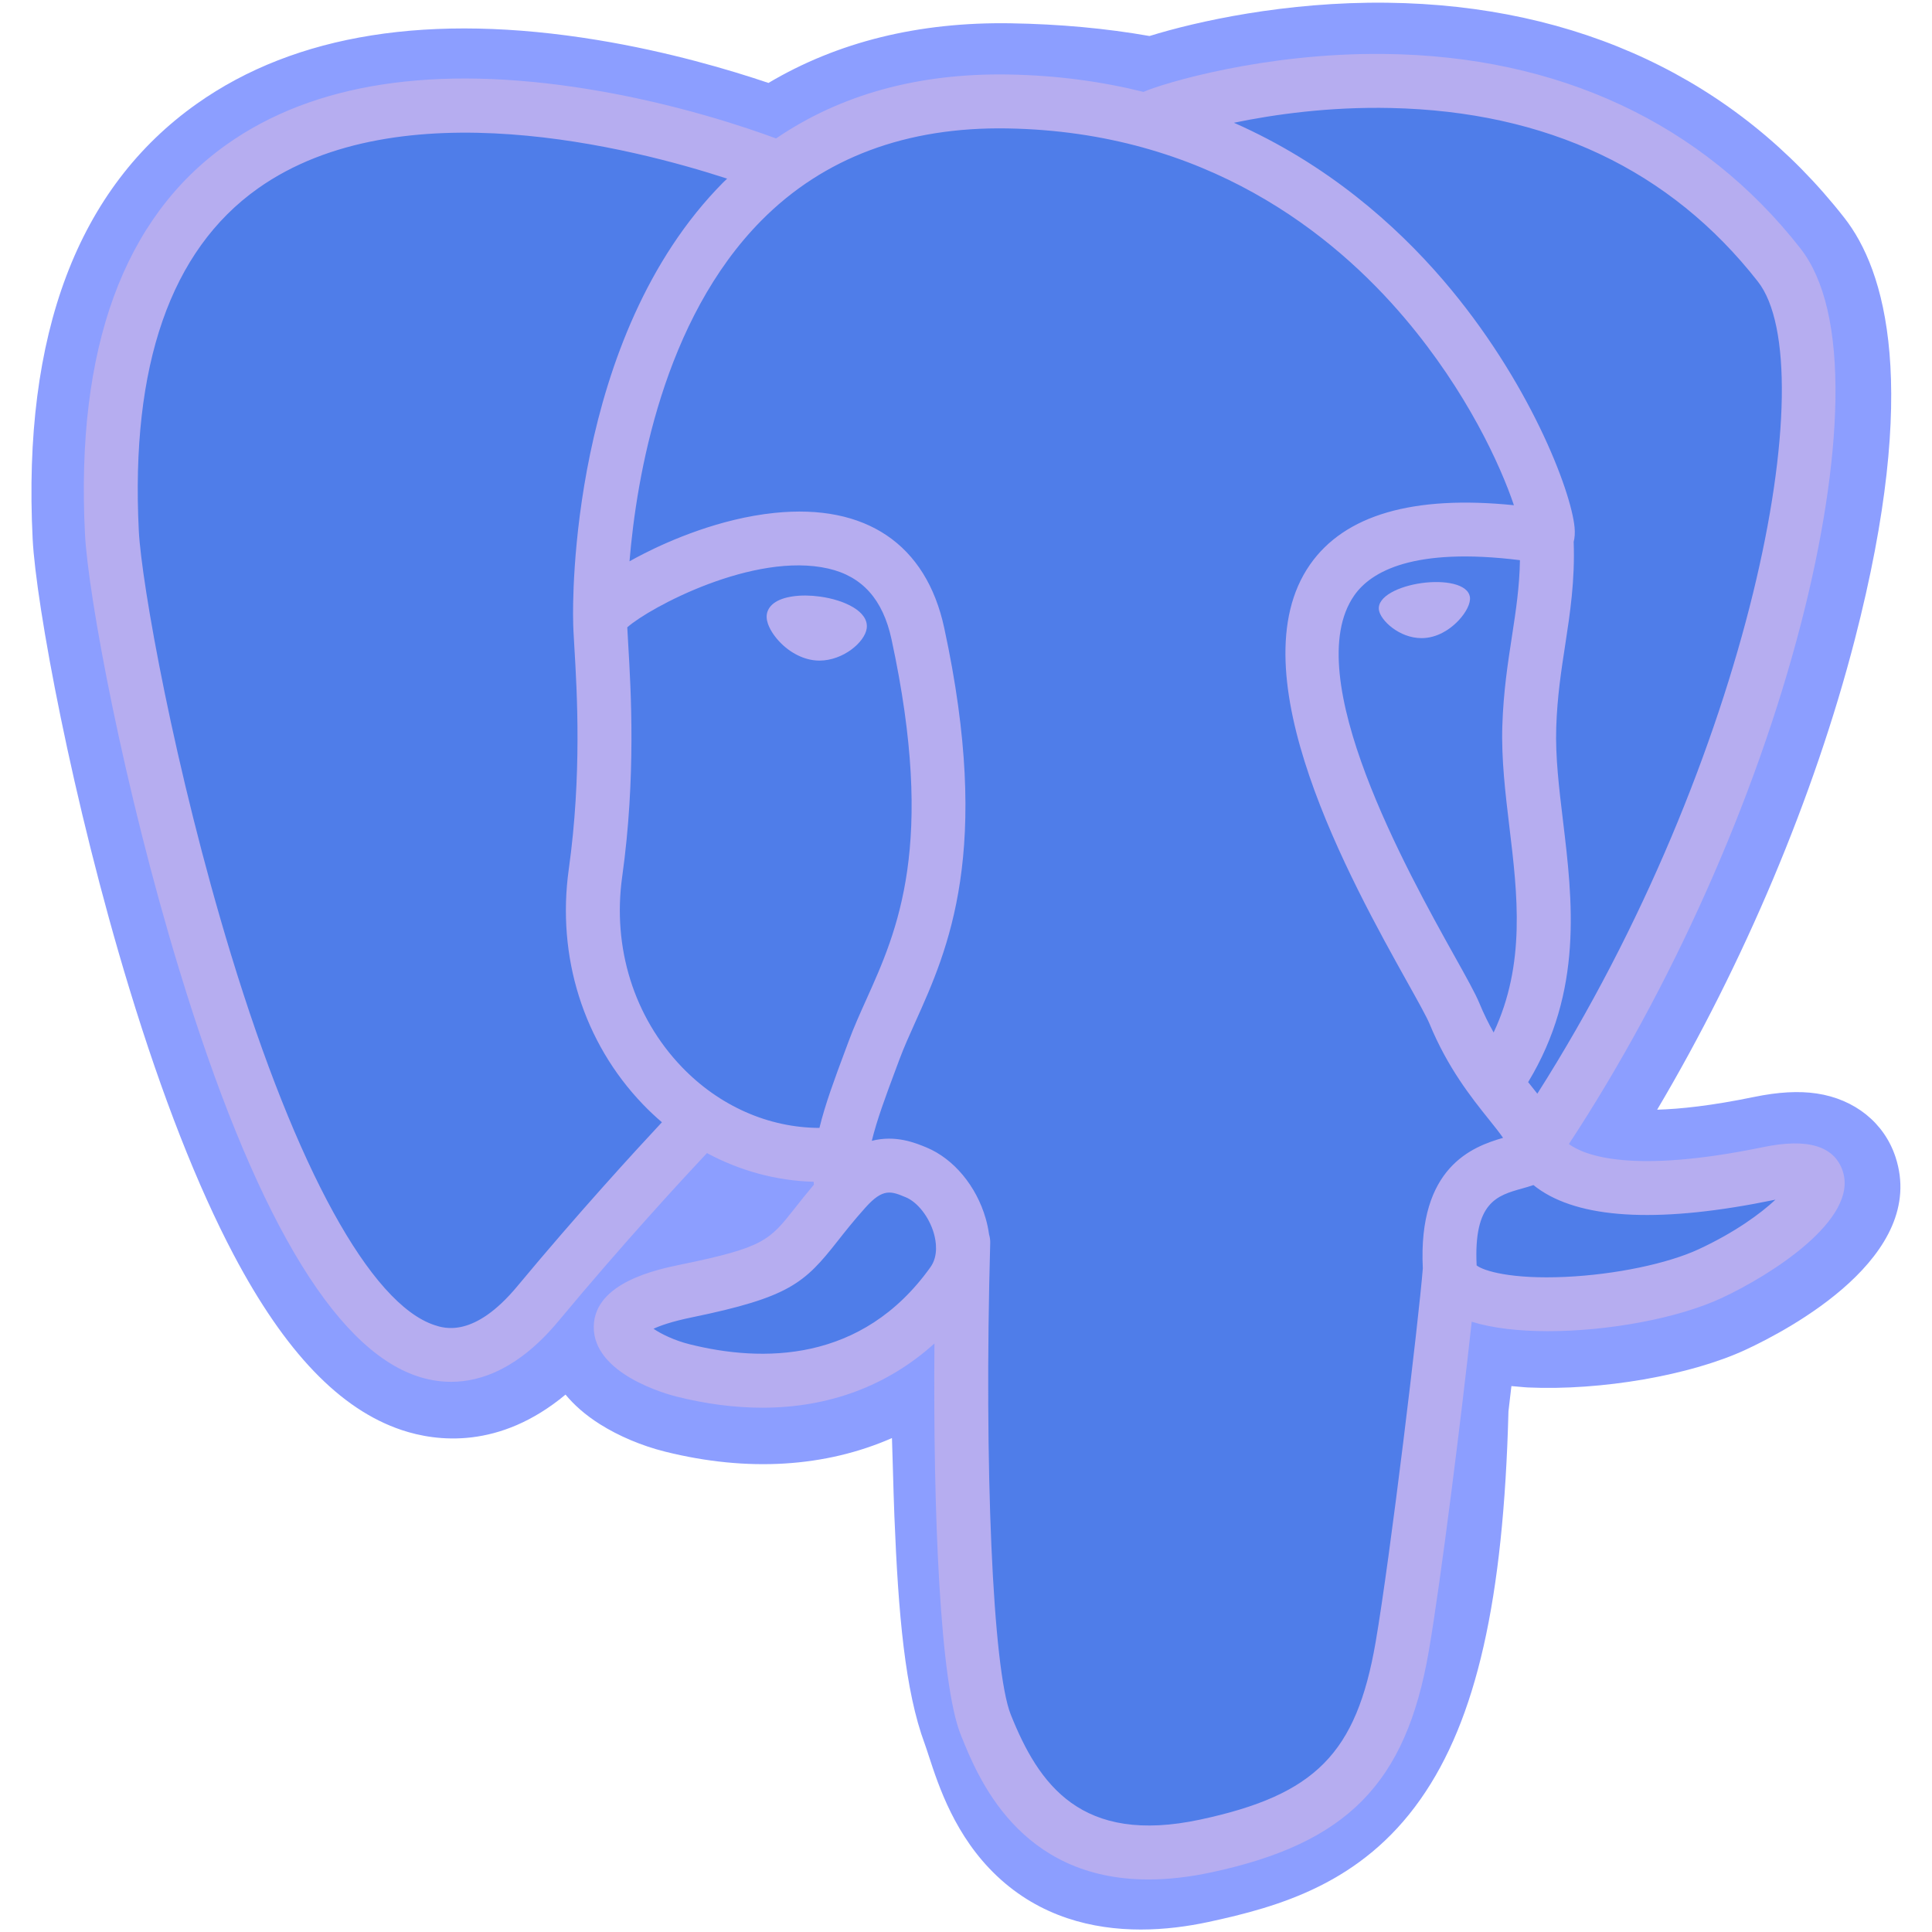
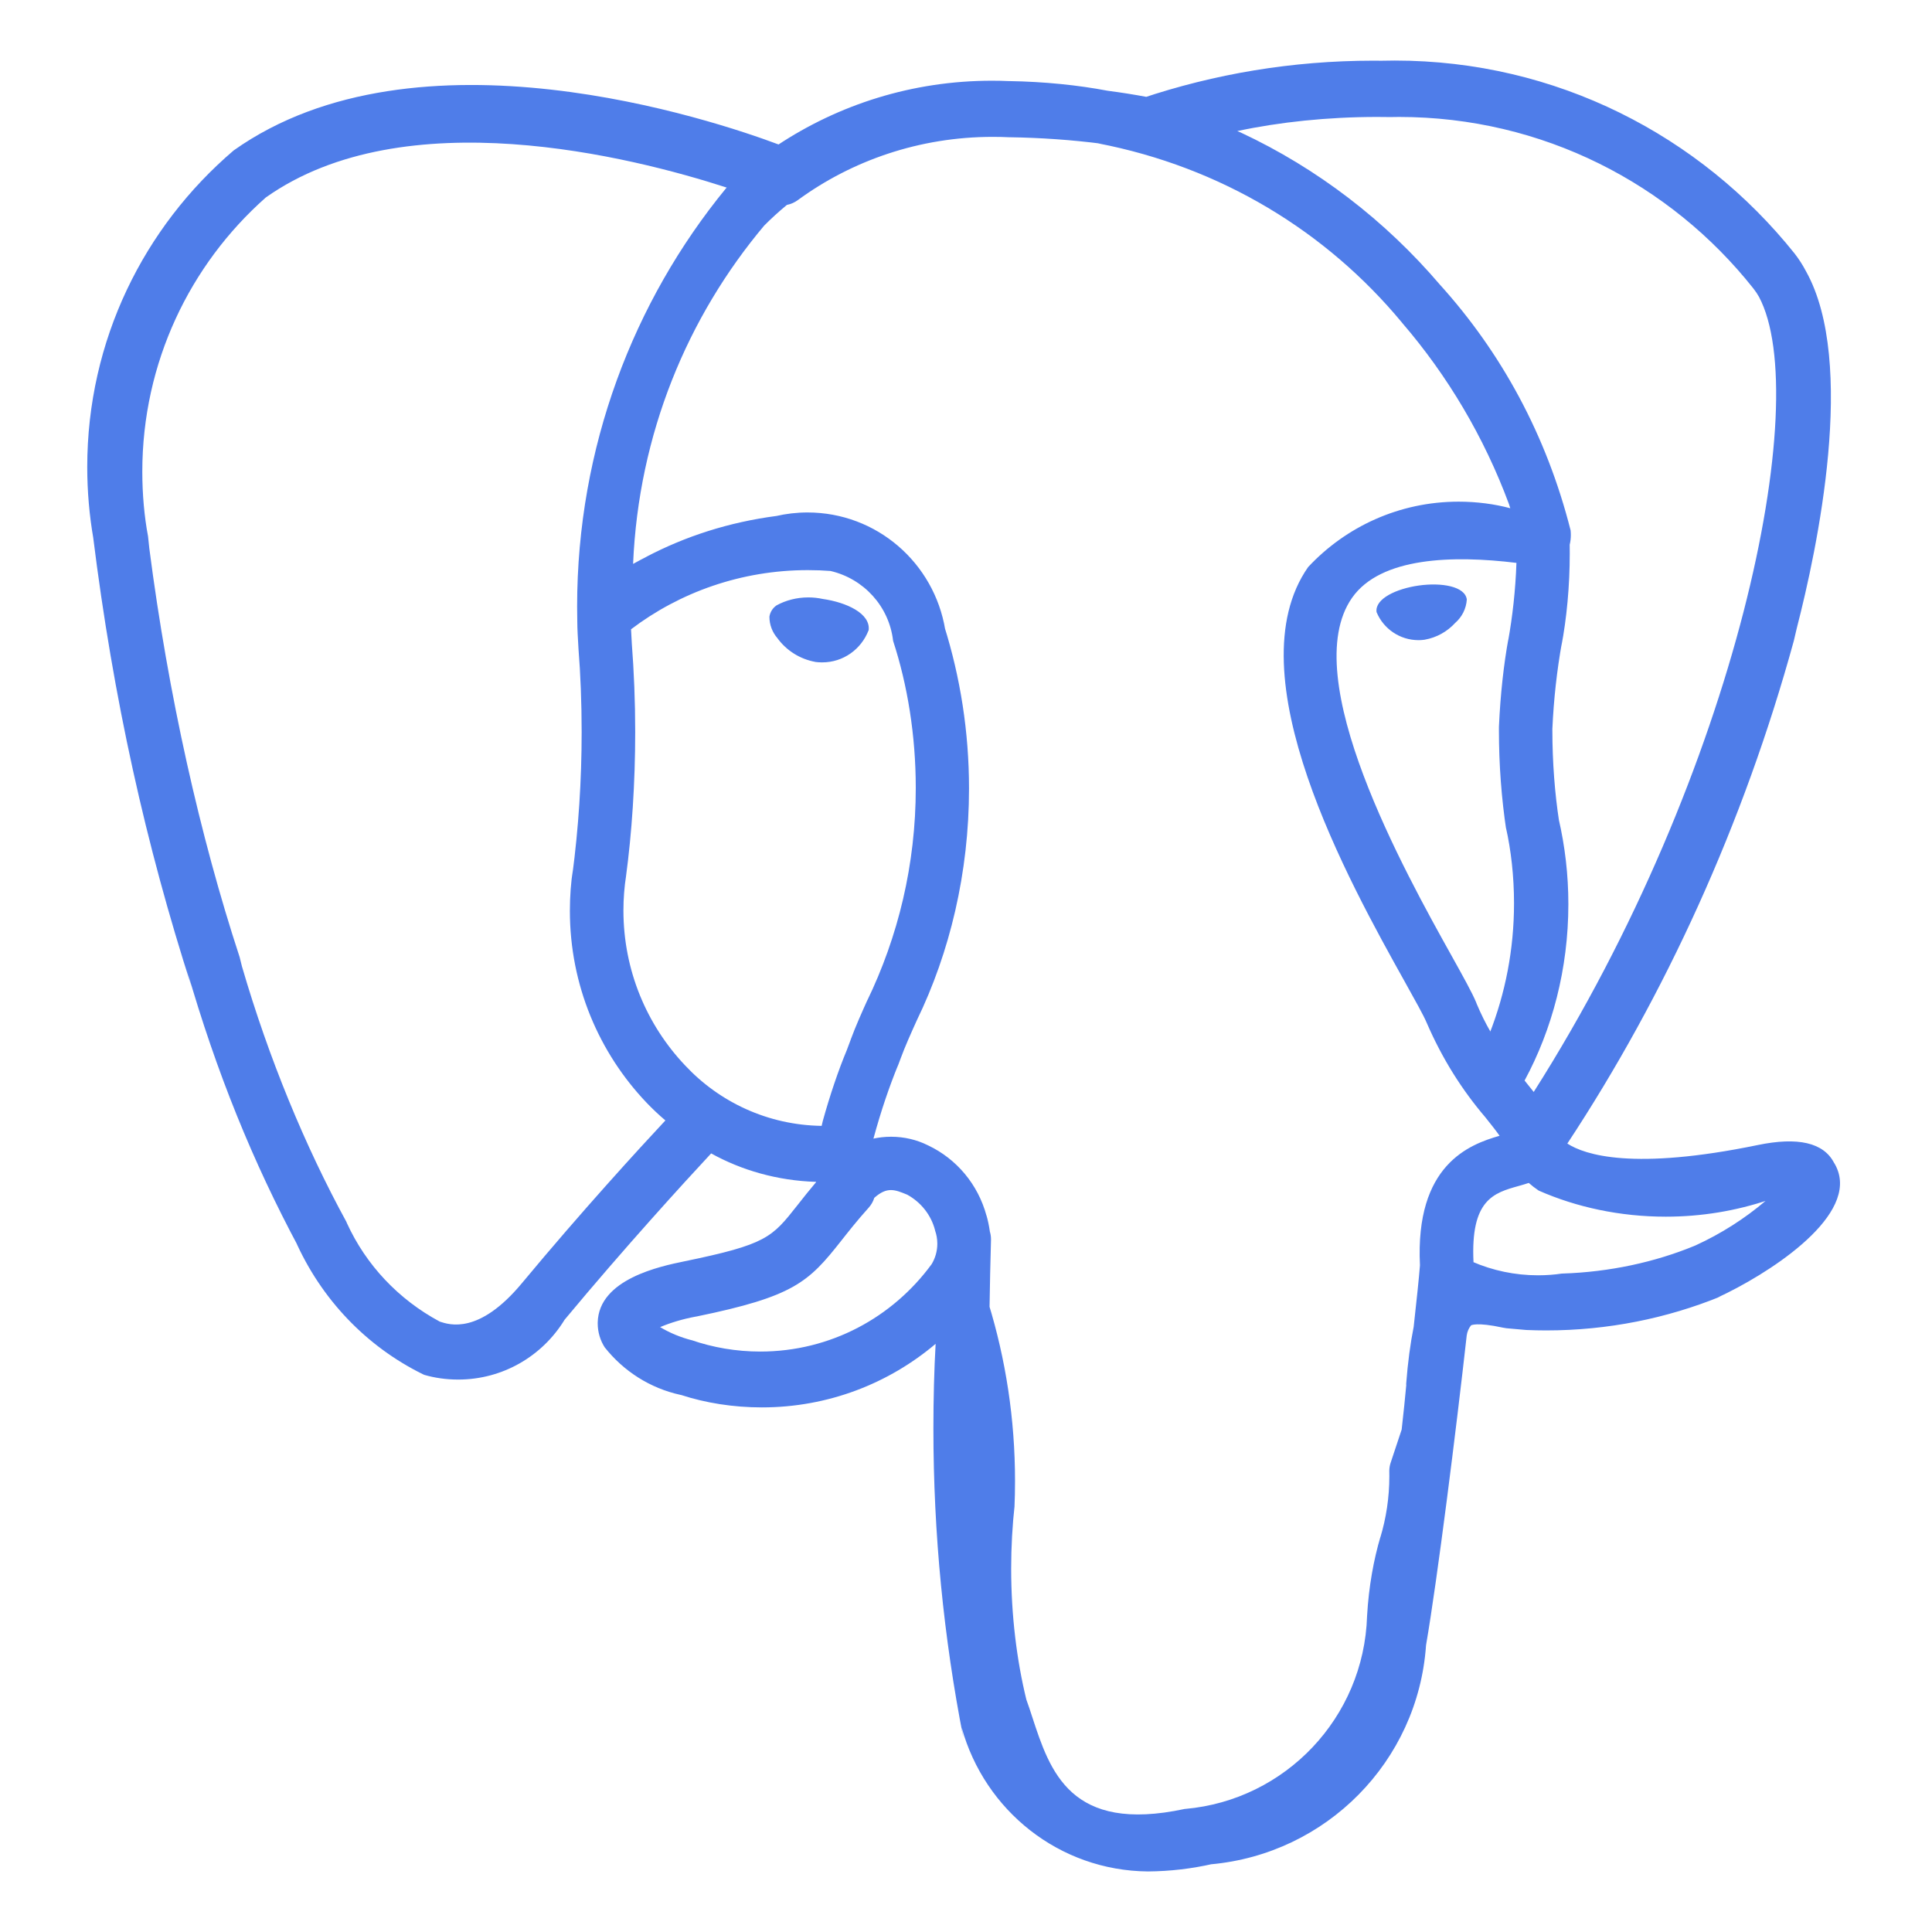
- <svg xmlns="http://www.w3.org/2000/svg" width="800px" height="800px" viewBox="-4 0 264 264" version="1.1" preserveAspectRatio="xMidYMid" fill="#000000">
+ <svg xmlns="http://www.w3.org/2000/svg" fill="#4f7de9" width="800px" height="800px" viewBox="0 0 32 32" version="1.1">
  <g id="SVGRepo_bgCarrier" stroke-width="0" />
  <g id="SVGRepo_tracerCarrier" stroke-linecap="round" stroke-linejoin="round" />
  <g id="SVGRepo_iconCarrier">
-     <g>
-       <path d="M255.008,158.086 C253.473,153.437 249.452,150.199 244.252,149.422 C241.8,149.056 238.992,149.212 235.669,149.897 C229.877,151.092 225.58,151.547 222.444,151.635 C234.281,131.65 243.906,108.86 249.447,87.407 C258.406,52.718 253.619,36.915 248.024,29.767 C233.217,10.848 211.614,0.683 185.552,0.372 C171.649,0.202 159.444,2.947 153.077,4.921 C147.149,3.875 140.775,3.291 134.086,3.183 C121.55,2.983 110.473,5.716 101.008,11.333 C95.767,9.561 87.358,7.063 77.646,5.469 C54.804,1.719 36.394,4.641 22.928,14.154 C6.622,25.672 -0.937,45.684 0.461,73.634 C0.905,82.508 5.869,109.508 13.685,135.114 C18.177,149.832 22.967,162.054 27.922,171.444 C34.949,184.759 42.468,192.6 50.909,195.416 C55.64,196.992 64.236,198.096 73.277,190.567 C74.423,191.954 75.952,193.333 77.981,194.614 C80.558,196.239 83.709,197.567 86.856,198.354 C98.197,201.189 108.82,200.48 117.883,196.506 C117.939,198.118 117.982,199.658 118.018,200.988 C118.079,203.145 118.138,205.26 118.217,207.238 C118.754,220.612 119.664,231.011 122.36,238.287 C122.508,238.688 122.707,239.297 122.917,239.944 C124.262,244.062 126.511,250.956 132.233,256.355 C138.158,261.948 145.325,263.663 151.889,263.663 C155.181,263.663 158.322,263.231 161.077,262.641 C170.897,260.536 182.05,257.33 190.118,245.842 C197.746,234.982 201.454,218.625 202.125,192.851 C202.212,192.123 202.292,191.427 202.369,190.764 C202.422,190.316 202.475,189.859 202.529,189.402 L204.326,189.56 L204.789,189.591 C214.791,190.047 227.021,187.926 234.532,184.437 C240.467,181.683 259.486,171.642 255.008,158.086" fill=" #8c9eff"> </path>
-       <path d="M237.906,160.722 C208.166,166.857 206.121,156.788 206.121,156.788 C237.522,110.195 250.648,51.052 239.32,36.577 C208.417,-2.908 154.922,15.766 154.029,16.25 L153.742,16.302 C147.866,15.082 141.291,14.356 133.9,14.235 C120.444,14.014 110.236,17.763 102.49,23.637 C102.49,23.637 7.06,-15.677 11.499,73.081 C12.443,91.963 38.563,215.954 69.717,178.503 C81.104,164.808 92.106,153.229 92.106,153.229 C97.571,156.859 104.113,158.711 110.971,158.046 L111.504,157.594 C111.338,159.294 111.414,160.957 111.717,162.926 C103.691,171.893 106.05,173.467 90.006,176.77 C73.771,180.116 83.308,186.072 89.535,187.629 C97.084,189.517 114.548,192.191 126.348,175.672 L125.878,177.557 C129.022,180.076 131.23,193.94 130.86,206.509 C130.49,219.077 130.243,227.706 132.721,234.446 C135.199,241.186 137.668,256.351 158.76,251.832 C176.383,248.055 185.516,238.268 186.787,221.943 C187.688,210.336 189.729,212.052 189.857,201.675 L191.494,196.763 C193.381,181.03 191.794,175.954 202.651,178.315 L205.29,178.547 C213.282,178.91 223.741,177.261 229.88,174.408 C243.098,168.274 250.938,158.031 237.904,160.722 L237.906,160.722" fill="#4f7de9"> </path>
-       <path d="M108.076,81.525 C105.397,81.152 102.969,81.497 101.741,82.427 C101.05,82.95 100.837,83.556 100.779,83.973 C100.625,85.078 101.4,86.3 101.875,86.93 C103.221,88.714 105.187,89.94 107.133,90.21 C107.415,90.249 107.696,90.268 107.975,90.268 C111.22,90.268 114.171,87.741 114.431,85.876 C114.756,83.54 111.365,81.983 108.076,81.525" fill="#b6adf0"> </path>
-       <path d="M196.86,81.599 L196.86,81.599 C196.604,79.768 193.346,79.246 190.254,79.676 C187.166,80.106 184.172,81.5 184.422,83.335 C184.623,84.762 187.199,87.198 190.249,87.198 C190.507,87.198 190.767,87.181 191.029,87.144 C193.065,86.862 194.559,85.569 195.268,84.824 C196.35,83.688 196.975,82.422 196.86,81.599" fill="#b6adf0"> </path>
-       <path d="M247.802,160.025 C246.668,156.596 243.018,155.493 236.954,156.745 C218.949,160.461 212.501,157.887 210.384,156.328 C224.379,135.007 235.892,109.236 242.103,85.191 C245.045,73.801 246.67,63.223 246.803,54.602 C246.95,45.138 245.338,38.184 242.014,33.936 C228.612,16.811 208.942,7.625 185.132,7.373 C168.763,7.189 154.933,11.378 152.252,12.556 C146.606,11.152 140.451,10.29 133.75,10.18 C121.462,9.981 110.84,12.923 102.046,18.919 C98.226,17.498 88.354,14.109 76.281,12.164 C55.409,8.803 38.823,11.35 26.987,19.735 C12.864,29.741 6.344,47.627 7.607,72.894 C8.032,81.396 12.876,107.548 20.52,132.593 C30.582,165.557 41.519,184.218 53.028,188.057 C54.375,188.506 55.929,188.82 57.641,188.82 C61.839,188.82 66.986,186.928 72.341,180.49 C81.236,169.789 89.541,160.822 92.602,157.564 C97.126,159.992 102.096,161.348 107.179,161.484 C107.188,161.617 107.202,161.75 107.214,161.882 C106.194,163.092 105.357,164.152 104.644,165.057 C101.122,169.528 100.389,170.459 89.052,172.793 C85.827,173.459 77.261,175.224 77.136,181.228 C77,187.788 87.261,190.543 88.43,190.835 C92.504,191.855 96.429,192.358 100.172,192.358 C109.275,192.357 117.286,189.366 123.688,183.577 C123.491,206.963 124.466,230.007 127.274,237.028 C129.573,242.776 135.192,256.823 152.938,256.822 C155.542,256.822 158.408,256.519 161.561,255.843 C180.082,251.872 188.125,243.687 191.236,225.64 C192.901,215.995 195.758,192.964 197.102,180.61 C199.938,181.495 203.589,181.9 207.536,181.899 C215.768,181.899 225.267,180.15 231.224,177.385 C237.916,174.277 249.992,166.651 247.802,160.025 L247.802,160.025 Z M203.696,76.545 C203.635,80.192 203.133,83.503 202.601,86.959 C202.028,90.676 201.436,94.519 201.287,99.184 C201.14,103.724 201.707,108.445 202.255,113.009 C203.363,122.228 204.5,131.721 200.099,141.087 C199.415,139.872 198.754,138.546 198.149,137.078 C197.602,135.752 196.414,133.622 194.77,130.674 C188.37,119.198 173.385,92.324 181.056,81.358 C183.341,78.094 189.14,74.738 203.696,76.545 L203.696,76.545 Z M186.052,14.758 C207.386,15.229 224.261,23.21 236.21,38.478 C245.374,50.189 235.283,103.476 206.07,149.447 C205.781,149.08 205.488,148.71 205.184,148.33 C205.063,148.178 204.939,148.024 204.814,147.868 C212.363,135.401 210.887,123.066 209.573,112.13 C209.033,107.642 208.524,103.403 208.653,99.421 C208.787,95.2 209.345,91.581 209.885,88.081 C210.548,83.768 211.223,79.305 211.037,74.044 C211.176,73.492 211.232,72.84 211.159,72.066 C210.684,67.021 204.924,51.922 193.184,38.255 C186.762,30.781 177.397,22.416 164.61,16.774 C170.11,15.634 177.631,14.571 186.052,14.758 L186.052,14.758 Z M66.674,175.778 C60.774,182.872 56.7,181.512 55.36,181.066 C46.629,178.154 36.5,159.702 27.569,130.442 C19.841,105.124 15.325,79.665 14.967,72.526 C13.839,49.948 19.312,34.213 31.235,25.757 C50.639,11.997 82.541,20.233 95.36,24.41 C95.176,24.592 94.984,24.762 94.802,24.947 C73.766,46.191 74.265,82.488 74.317,84.706 C74.315,85.562 74.387,86.774 74.485,88.441 C74.847,94.546 75.521,105.908 73.721,118.775 C72.049,130.732 75.735,142.435 83.832,150.884 C84.67,151.758 85.545,152.58 86.449,153.352 C82.845,157.212 75.012,165.748 66.674,175.778 L66.674,175.778 Z M89.153,145.785 C82.627,138.975 79.663,129.503 81.02,119.796 C82.92,106.203 82.219,94.365 81.842,88.005 C81.789,87.115 81.743,86.335 81.715,85.72 C84.788,82.995 99.029,75.365 109.184,77.692 C113.819,78.753 116.643,81.909 117.817,87.337 C123.893,115.44 118.621,127.153 114.385,136.566 C113.512,138.505 112.687,140.338 111.983,142.234 L111.437,143.7 C110.055,147.406 108.769,150.852 107.972,154.124 C101.034,154.103 94.285,151.14 89.153,145.785 L89.153,145.785 Z M90.218,183.685 C88.192,183.179 86.37,182.3 85.301,181.571 C86.194,181.15 87.783,180.579 90.539,180.012 C103.876,177.266 105.936,175.328 110.434,169.617 C111.465,168.308 112.634,166.823 114.253,165.015 C114.253,165.014 114.254,165.014 114.255,165.013 C116.666,162.313 117.769,162.771 119.769,163.601 C121.39,164.272 122.969,166.303 123.609,168.539 C123.912,169.595 124.252,171.6 123.139,173.159 C113.743,186.315 100.051,186.146 90.218,183.685 L90.218,183.685 Z M160.017,248.637 C143.701,252.133 137.924,243.808 134.117,234.291 C131.66,228.147 130.452,200.44 131.309,169.844 C131.32,169.437 131.262,169.043 131.15,168.674 C131.052,167.96 130.902,167.238 130.694,166.512 C129.42,162.06 126.315,158.336 122.59,156.792 C121.11,156.179 118.394,155.054 115.13,155.889 C115.826,153.021 117.033,149.782 118.342,146.275 L118.891,144.8 C119.509,143.137 120.285,141.414 121.105,139.59 C125.538,129.742 131.609,116.253 125.02,85.78 C122.552,74.366 114.31,68.792 101.816,70.087 C94.325,70.862 87.473,73.884 84.055,75.617 C83.32,75.989 82.648,76.349 82.02,76.699 C82.974,65.199 86.578,43.707 100.061,30.11 C108.549,21.549 119.854,17.321 133.628,17.549 C160.769,17.993 178.172,31.921 187.994,43.528 C196.458,53.529 201.041,63.604 202.87,69.037 C189.115,67.639 179.76,70.354 175.018,77.134 C164.701,91.882 180.662,120.506 188.333,134.263 C189.74,136.784 190.954,138.963 191.336,139.889 C193.834,145.943 197.068,149.985 199.429,152.935 C200.153,153.839 200.855,154.716 201.389,155.482 C197.223,156.683 189.74,159.458 190.422,173.329 C189.872,180.289 185.961,212.875 183.974,224.388 C181.351,239.598 175.754,245.263 160.017,248.637 L160.017,248.637 Z M228.121,170.701 C223.861,172.678 216.732,174.162 209.96,174.48 C202.479,174.83 198.672,173.642 197.776,172.911 C197.355,164.267 200.573,163.364 203.978,162.408 C204.513,162.257 205.035,162.111 205.539,161.935 C205.852,162.19 206.195,162.443 206.571,162.691 C212.583,166.659 223.306,167.087 238.445,163.962 C238.5,163.951 238.556,163.94 238.611,163.929 C236.569,165.838 233.075,168.4 228.121,170.701 L228.121,170.701 Z" fill="#b6adf0"> </path>
-     </g>
+     <path d="M24.295 9.929c-0.010 0.155-0.082 0.292-0.191 0.387l-0.001 0.001c-0.131 0.143-0.306 0.243-0.504 0.278l-0.005 0.001c-0.028 0.004-0.061 0.007-0.094 0.007h-0c-0.001 0-0.003 0-0.004 0-0.312 0-0.58-0.189-0.694-0.46l-0.002-0.005c-0.030-0.221 0.33-0.388 0.701-0.44s0.764 0.011 0.794 0.231zM14.385 10.443c-0.121 0.311-0.418 0.528-0.766 0.528-0.004 0-0.007-0-0.011-0h0.001c-0 0-0 0-0 0-0.036 0-0.070-0.003-0.105-0.007l0.004 0c-0.261-0.047-0.483-0.191-0.63-0.392l-0.002-0.003c-0.082-0.094-0.132-0.219-0.132-0.354 0-0 0-0.001 0-0.001v0c0.012-0.077 0.055-0.143 0.115-0.185l0.001-0.001c0.152-0.084 0.334-0.133 0.528-0.133 0.083 0 0.164 0.009 0.242 0.026l-0.007-0.001c0.395 0.055 0.803 0.242 0.764 0.523zM25.403 18.086l-0.107-0.134-0.044-0.055c0.457-0.846 0.725-1.853 0.725-2.921 0-0.488-0.056-0.962-0.162-1.418l0.008 0.042c-0.070-0.453-0.111-0.976-0.111-1.508 0-0.007 0-0.014 0-0.021v0.001c0.023-0.501 0.076-0.97 0.158-1.429l-0.010 0.066c0.089-0.464 0.14-0.998 0.14-1.544 0-0.051-0-0.101-0.001-0.151l0 0.008c0.012-0.049 0.019-0.104 0.019-0.162 0-0.027-0.002-0.053-0.004-0.079l0 0.003c-0.4-1.58-1.151-2.949-2.168-4.073l0.007 0.008c-0.911-1.068-2.031-1.929-3.3-2.523l-0.060-0.025c0.696-0.149 1.496-0.234 2.316-0.234 0.075 0 0.15 0.001 0.225 0.002l-0.011-0c0.045-0.001 0.097-0.002 0.15-0.002 2.378 0 4.496 1.109 5.866 2.838l0.012 0.016c0.028 0.036 0.056 0.077 0.080 0.12l0.003 0.005c0.904 1.694-0.345 7.842-3.732 13.172zM25.117 9.322c-0.016 0.455-0.064 0.886-0.14 1.307l0.008-0.055c-0.078 0.425-0.134 0.931-0.157 1.445l-0.001 0.025c-0 0.017-0 0.036-0 0.056 0 0.567 0.042 1.124 0.124 1.668l-0.008-0.061c0.085 0.377 0.134 0.809 0.134 1.254 0 0.763-0.144 1.493-0.407 2.162l0.014-0.040c-0.076-0.131-0.155-0.289-0.224-0.453l-0.011-0.029c-0.066-0.159-0.209-0.416-0.406-0.77-0.769-1.38-2.571-4.611-1.649-5.929 0.474-0.678 1.676-0.707 2.722-0.579zM24.406 20.907c-0.051-1.039 0.336-1.148 0.746-1.263q0.085-0.023 0.169-0.051c0.050 0.044 0.105 0.087 0.162 0.125l0.005 0.003c0.62 0.273 1.342 0.431 2.102 0.431 0.592 0 1.161-0.096 1.693-0.274l-0.038 0.011c-0.344 0.293-0.736 0.544-1.16 0.738l-0.031 0.013c-0.644 0.264-1.391 0.429-2.173 0.454l-0.010 0c-0.119 0.018-0.256 0.029-0.395 0.029-0.386 0-0.754-0.080-1.087-0.224l0.018 0.007zM23.293 22.933c-0.021 0.221-0.045 0.47-0.077 0.745l-0.182 0.548c-0.014 0.040-0.022 0.086-0.023 0.134v0c0.001 0.027 0.001 0.058 0.001 0.089 0 0.355-0.053 0.699-0.151 1.022l0.006-0.025c-0.116 0.389-0.196 0.84-0.223 1.305l-0.001 0.016c-0.052 1.684-1.355 3.047-3.008 3.194l-0.013 0.001c-1.894 0.406-2.23-0.621-2.526-1.527q-0.045-0.142-0.096-0.283c-0.16-0.652-0.252-1.401-0.252-2.171 0-0.36 0.020-0.715 0.059-1.065l-0.004 0.043c0.006-0.128 0.009-0.279 0.009-0.43 0-1.026-0.154-2.016-0.441-2.948l0.019 0.071q0.008-0.55 0.024-1.114c0-0.003 0-0.008 0-0.012 0-0.046-0.007-0.090-0.020-0.132l0.001 0.003c-0.014-0.1-0.033-0.188-0.058-0.273l0.003 0.013c-0.141-0.521-0.496-0.941-0.964-1.164l-0.011-0.005c-0.176-0.088-0.384-0.14-0.605-0.14-0.104 0-0.205 0.011-0.302 0.033l0.009-0.002c0.128-0.47 0.26-0.854 0.412-1.228l-0.026 0.073 0.066-0.177c0.074-0.2 0.167-0.407 0.266-0.626 0.546-1.124 0.865-2.445 0.865-3.841 0-0.938-0.144-1.842-0.411-2.692l0.017 0.063c-0.183-1.108-1.135-1.943-2.281-1.943-0.18 0-0.356 0.021-0.524 0.060l0.016-0.003c-0.796 0.104-1.516 0.338-2.171 0.682l0.035-0.017q-0.124 0.063-0.245 0.13c0.091-2.147 0.896-4.090 2.181-5.615l-0.012 0.014c0.118-0.119 0.242-0.232 0.37-0.338l0.009-0.007c0.069-0.014 0.13-0.042 0.182-0.081l-0.001 0.001c0.893-0.654 2.014-1.047 3.227-1.047 0.097 0 0.193 0.002 0.288 0.007l-0.013-0.001c0.526 0.008 1.034 0.044 1.534 0.108l-0.067-0.007c2.043 0.393 3.787 1.463 5.032 2.963l0.011 0.014c0.748 0.869 1.354 1.887 1.766 2.998l0.022 0.069c-0.257-0.069-0.552-0.109-0.856-0.109-0.983 0-1.868 0.416-2.49 1.081l-0.002 0.002c-1.24 1.773 0.679 5.215 1.601 6.869 0.169 0.303 0.315 0.565 0.361 0.676 0.26 0.601 0.587 1.118 0.98 1.577l-0.007-0.008c0.087 0.109 0.171 0.214 0.236 0.306-0.501 0.144-1.401 0.478-1.319 2.146-0.015 0.195-0.053 0.558-0.104 1.018-0.054 0.269-0.098 0.597-0.123 0.93l-0.002 0.028zM14.091 17.219l-0.066 0.176c-0.137 0.328-0.279 0.745-0.397 1.172l-0.019 0.081c-0.893-0.013-1.695-0.395-2.261-1.001l-0.002-0.002c-0.632-0.667-1.020-1.57-1.020-2.564 0-0.198 0.015-0.392 0.045-0.582l-0.003 0.021c0.097-0.72 0.153-1.551 0.153-2.396 0-0.502-0.020-0.999-0.058-1.491l0.004 0.065c-0.006-0.107-0.012-0.201-0.015-0.275 0.805-0.611 1.824-0.98 2.929-0.98 0.132 0 0.262 0.005 0.391 0.015l-0.017-0.001c0.554 0.129 0.971 0.588 1.037 1.153l0.001 0.006c0.238 0.728 0.375 1.566 0.375 2.435 0 1.266-0.291 2.464-0.809 3.532l0.021-0.048c-0.105 0.233-0.204 0.453-0.289 0.682zM11.474 22.203c-0.205-0.052-0.385-0.128-0.549-0.227l0.009 0.005c0.172-0.073 0.375-0.134 0.585-0.173l0.019-0.003c1.604-0.33 1.851-0.563 2.392-1.25 0.124-0.157 0.264-0.336 0.459-0.553 0.040-0.045 0.072-0.099 0.091-0.159l0.001-0.003c0.213-0.189 0.34-0.137 0.546-0.052 0.227 0.125 0.395 0.336 0.46 0.587l0.001 0.007c0.023 0.065 0.037 0.139 0.037 0.217 0 0.125-0.035 0.242-0.095 0.341l0.002-0.003c-0.645 0.882-1.676 1.449-2.839 1.449-0.4 0-0.785-0.067-1.144-0.191l0.025 0.007zM3.967 15.846c-0.651-1.985-1.181-4.34-1.494-6.764l-0.021-0.199c-0.061-0.322-0.095-0.693-0.095-1.071 0-1.806 0.789-3.427 2.041-4.537l0.006-0.005c2.295-1.623 6.048-0.676 7.633-0.163l-0.012 0.012c-1.535 1.872-2.466 4.292-2.466 6.928 0 0.090 0.001 0.18 0.003 0.27l-0-0.013c-0 0.103 0.008 0.249 0.020 0.449 0.033 0.41 0.052 0.888 0.052 1.371 0 0.802-0.052 1.592-0.154 2.367l0.010-0.091c-0.033 0.206-0.051 0.444-0.051 0.686 0 1.231 0.482 2.35 1.269 3.177l-0.002-0.002q0.151 0.158 0.315 0.297c-0.433 0.464-1.375 1.49-2.377 2.696-0.709 0.853-1.199 0.689-1.36 0.636-0.685-0.368-1.222-0.939-1.538-1.631l-0.009-0.022c-0.684-1.252-1.286-2.708-1.73-4.232l-0.039-0.157zM30.445 19.403c-0.019-0.057-0.043-0.106-0.072-0.151l0.002 0.003c-0.174-0.329-0.596-0.427-1.259-0.29-2.066 0.426-2.866 0.164-3.156-0.024 1.617-2.452 2.918-5.292 3.751-8.326l0.049-0.209c0.339-1.313 0.997-4.403 0.153-5.913-0.059-0.112-0.122-0.208-0.192-0.298l0.003 0.004c-1.563-1.955-3.948-3.196-6.623-3.196-0.076 0-0.152 0.001-0.227 0.003l0.011-0c-0.042-0.001-0.091-0.001-0.141-0.001-1.342 0-2.633 0.22-3.838 0.625l0.085-0.025q-0.321-0.060-0.645-0.102c-0.488-0.093-1.053-0.151-1.631-0.16l-0.008-0c-0.083-0.004-0.18-0.006-0.278-0.006-1.315 0-2.538 0.394-3.557 1.071l0.024-0.015c-1.071-0.401-5.984-2.056-9.025 0.098-1.489 1.27-2.426 3.147-2.426 5.244 0 0.405 0.035 0.802 0.102 1.188l-0.006-0.041c0.335 2.698 0.879 5.126 1.632 7.461l-0.079-0.284c0.493 1.716 1.103 3.201 1.852 4.6l-0.061-0.124c0.433 0.984 1.182 1.764 2.116 2.225l0.026 0.012c0.168 0.049 0.361 0.078 0.561 0.078 0.742 0 1.392-0.391 1.756-0.979l0.005-0.009c1.001-1.204 1.987-2.282 2.43-2.758 0.502 0.279 1.097 0.451 1.731 0.471l0.006 0 0.001 0.005q-0.158 0.188-0.309 0.382c-0.424 0.538-0.512 0.649-1.875 0.93-0.388 0.080-1.418 0.292-1.433 1.014-0 0.004-0 0.008-0 0.013 0 0.147 0.043 0.284 0.117 0.399l-0.002-0.003c0.312 0.395 0.751 0.678 1.254 0.788l0.015 0.003c0.399 0.13 0.859 0.205 1.335 0.205 1.1 0 2.106-0.398 2.884-1.058l-0.006 0.005c-0.024 0.418-0.037 0.908-0.037 1.401 0 1.753 0.171 3.467 0.496 5.125l-0.027-0.167c0.382 1.373 1.616 2.367 3.084 2.38h0.002c0.369-0.003 0.726-0.046 1.070-0.124l-0.033 0.006c1.919-0.171 3.431-1.705 3.567-3.619l0.001-0.012c0.188-1.088 0.502-3.593 0.673-5.125 0.008-0.065 0.034-0.123 0.072-0.171l-0.001 0.001c0.001-0.001 0.087-0.059 0.534 0.038l0.055 0.009 0.317 0.028 0.019 0.001c0.095 0.004 0.207 0.007 0.319 0.007 1.024 0 2.002-0.2 2.895-0.564l-0.051 0.018c0.805-0.373 2.256-1.29 1.993-2.087z" />
  </g>
</svg>
